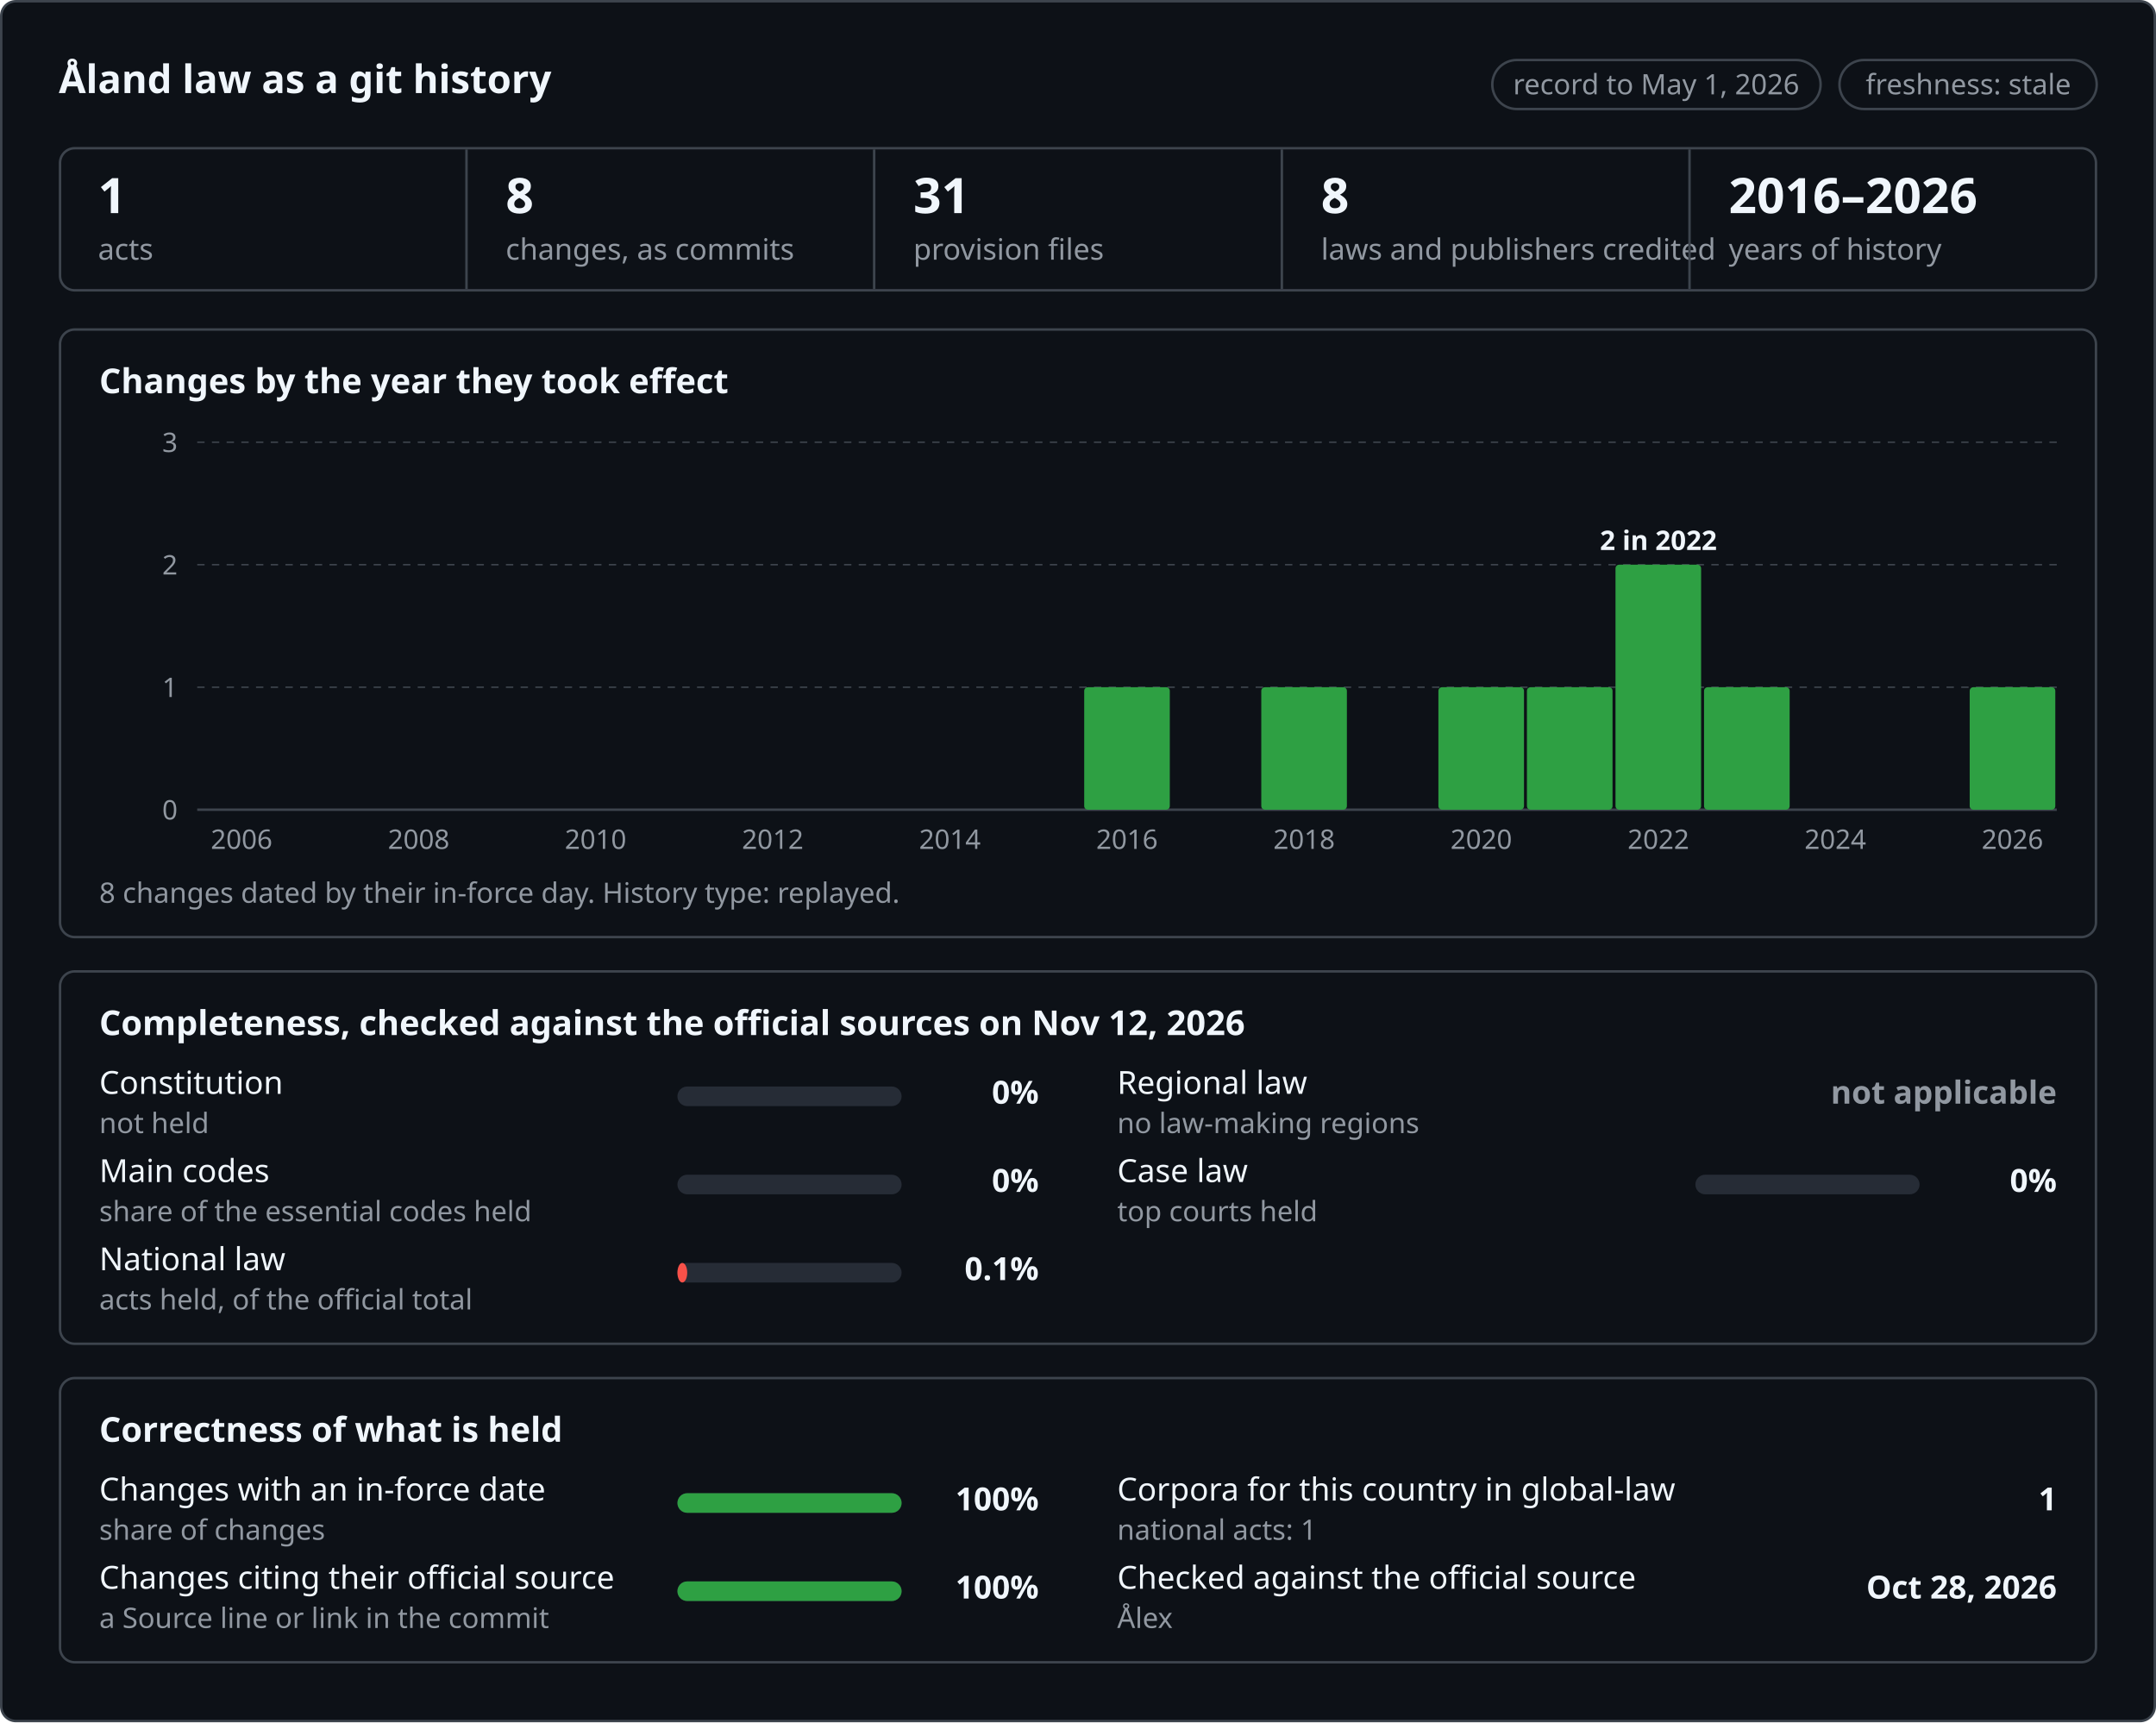
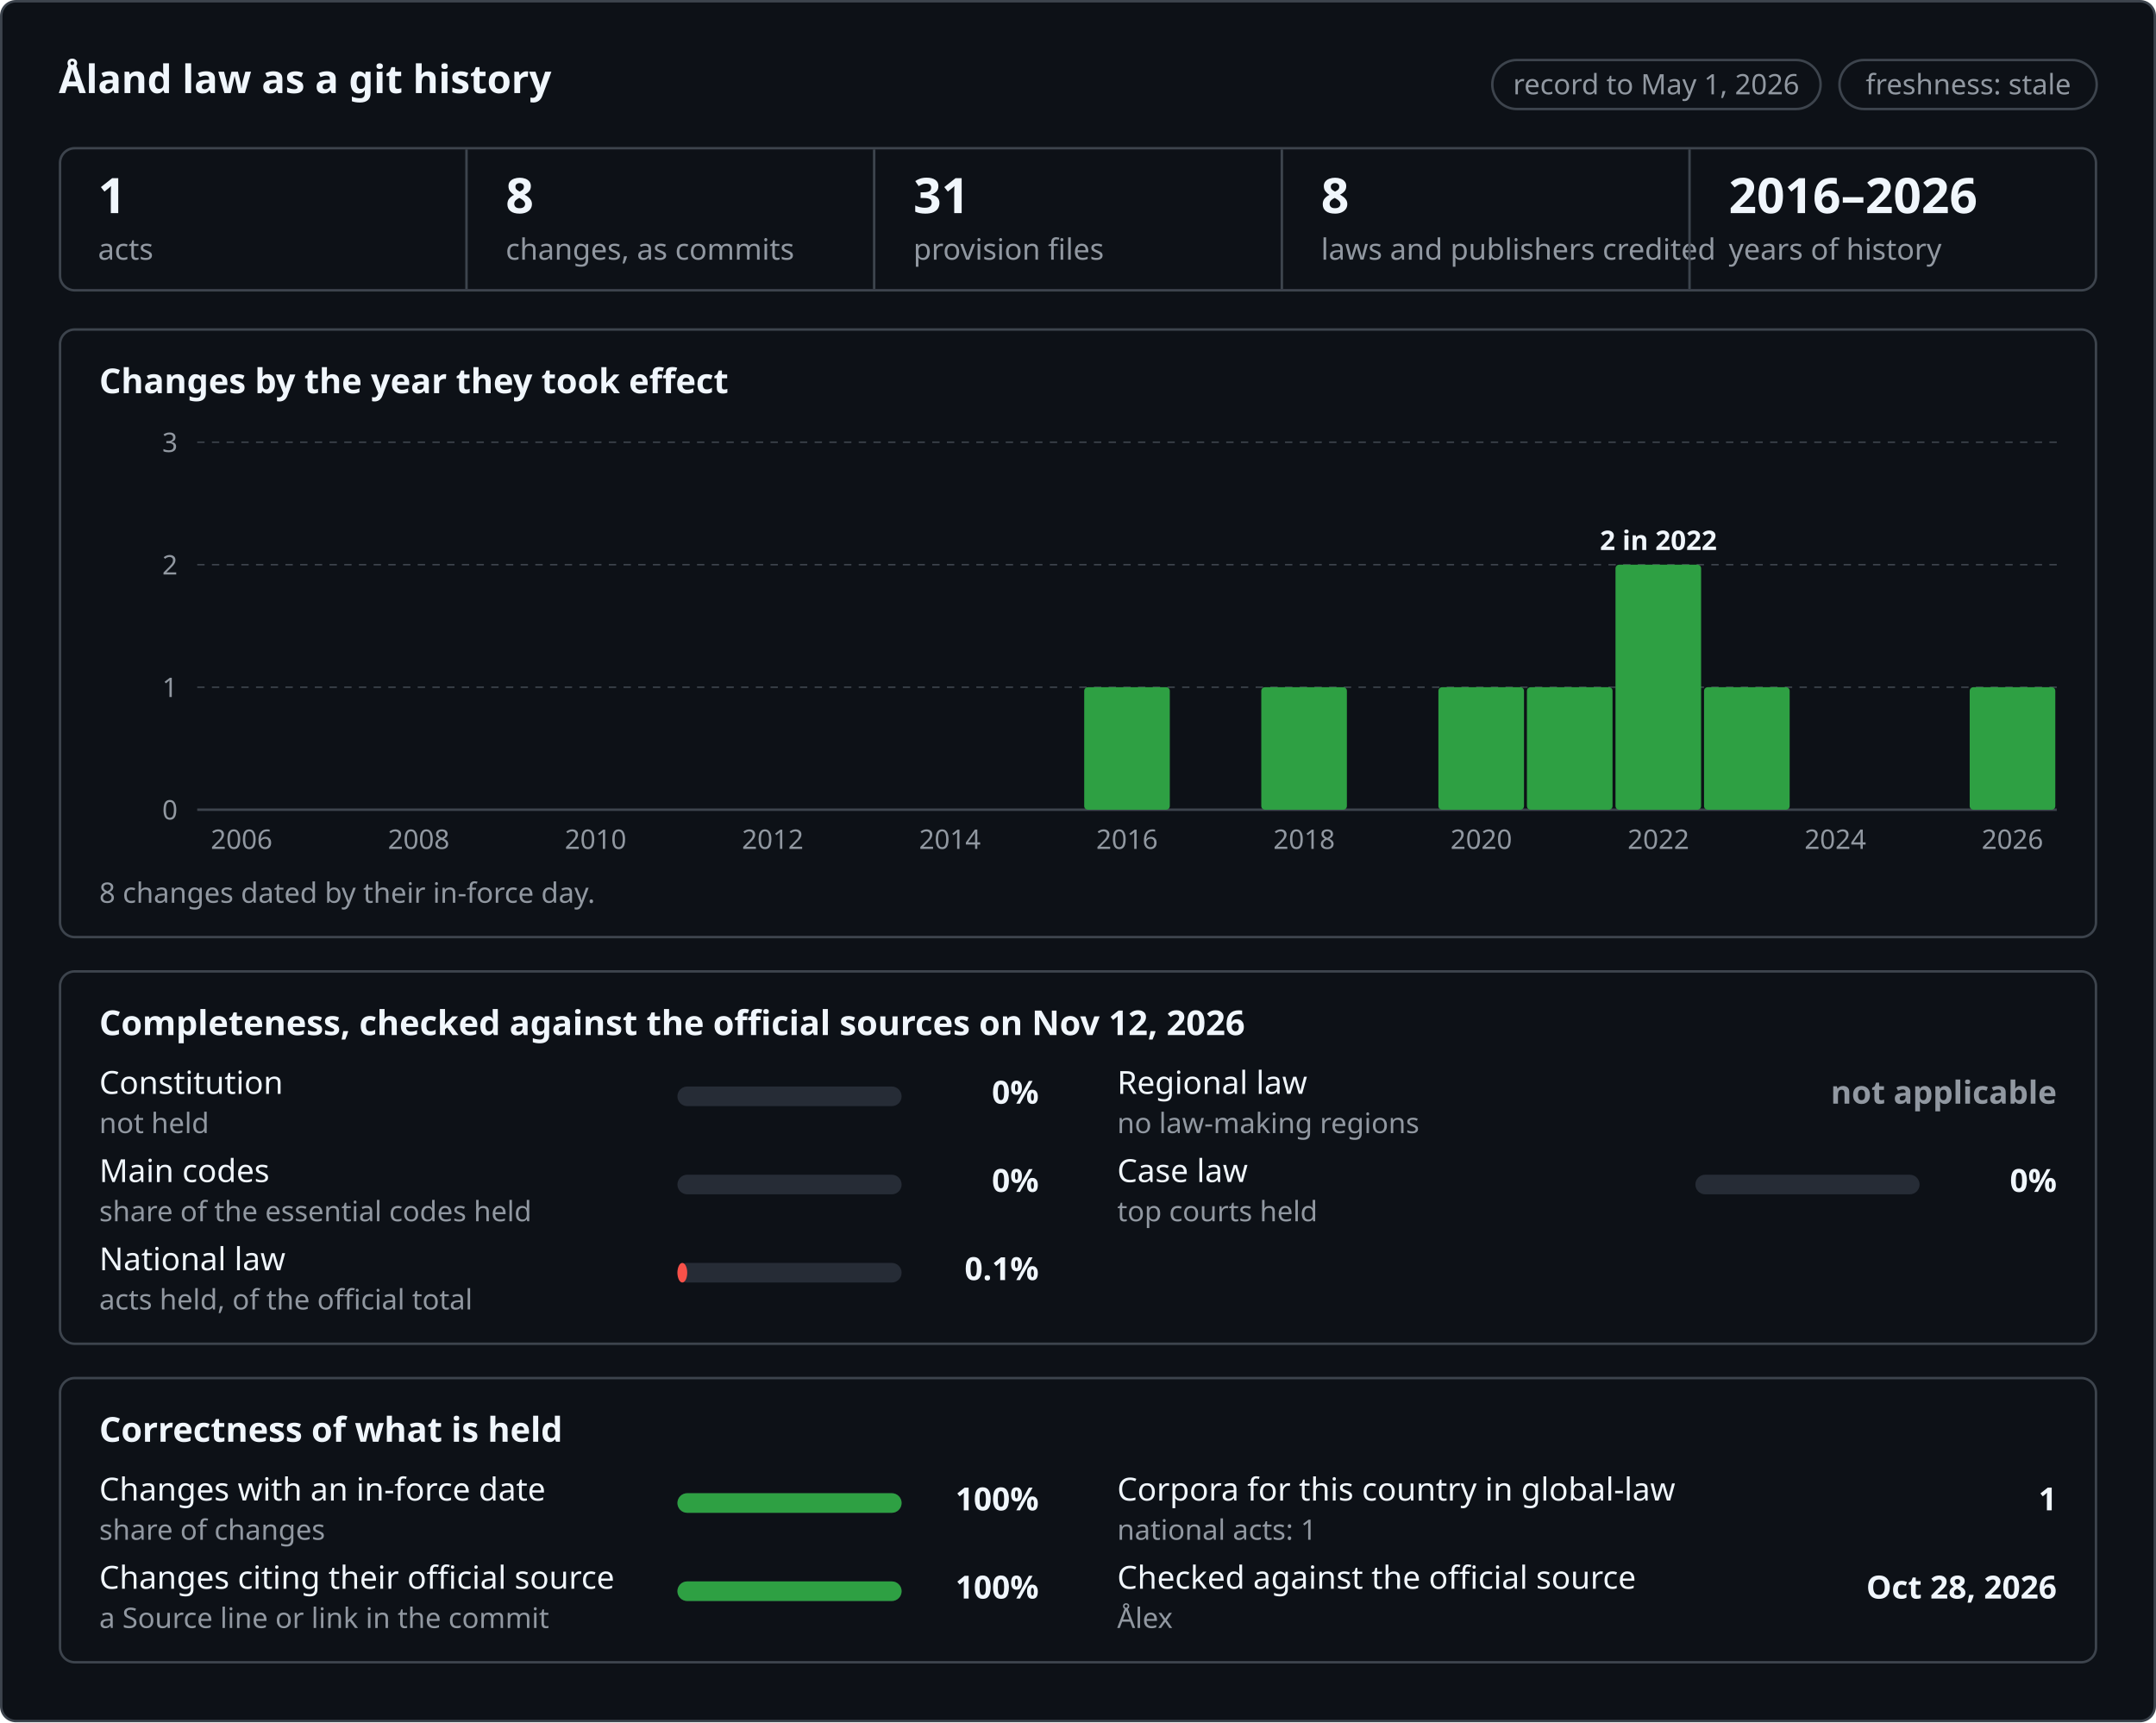
<svg xmlns="http://www.w3.org/2000/svg" width="880" height="703" viewBox="0 0 880 703" font-family="-apple-system,BlinkMacSystemFont,Segoe UI,Noto Sans,Helvetica,Arial,sans-serif">
  <rect x="0.5" y="0.5" width="879" height="702" rx="6" fill="#0d1117" stroke="#3d444d" />
  <text x="24" y="38" font-size="16" font-weight="600" fill="#f0f6fc">Åland law as a git history</text>
  <rect x="609.1" y="24.5" width="134" height="20" rx="10" fill="none" stroke="#3d444d" />
  <text x="676.0" y="38.5" font-size="11.5" font-weight="500" text-anchor="middle" fill="#9198a1">record to May 1, 2026</text>
  <rect x="750.8" y="24.5" width="105" height="20" rx="10" fill="none" stroke="#3d444d" />
  <text x="803.4" y="38.5" font-size="11.5" font-weight="500" text-anchor="middle" fill="#9198a1">freshness: stale</text>
  <rect x="24.5" y="60.5" width="831" height="58" rx="6" fill="#0d1117" stroke="#3d444d" />
  <text x="40.0" y="87" font-size="20" font-weight="600" fill="#f0f6fc">1</text>
  <text x="40.0" y="106" font-size="12" fill="#9198a1">acts</text>
  <line x1="190.4" y1="61" x2="190.4" y2="118" stroke="#3d444d" />
  <text x="206.4" y="87" font-size="20" font-weight="600" fill="#f0f6fc">8</text>
  <text x="206.4" y="106" font-size="12" fill="#9198a1">changes, as commits</text>
  <line x1="356.8" y1="61" x2="356.8" y2="118" stroke="#3d444d" />
  <text x="372.8" y="87" font-size="20" font-weight="600" fill="#f0f6fc">31</text>
  <text x="372.8" y="106" font-size="12" fill="#9198a1">provision files</text>
  <line x1="523.2" y1="61" x2="523.2" y2="118" stroke="#3d444d" />
  <text x="539.2" y="87" font-size="20" font-weight="600" fill="#f0f6fc">8</text>
  <text x="539.2" y="106" font-size="12" fill="#9198a1" textLength="142" lengthAdjust="spacingAndGlyphs">laws and publishers credited</text>
  <line x1="689.6" y1="61" x2="689.6" y2="118" stroke="#3d444d" />
  <text x="705.6" y="87" font-size="20" font-weight="600" fill="#f0f6fc">2016–2026</text>
  <text x="705.6" y="106" font-size="12" fill="#9198a1">years of history</text>
  <rect x="24.5" y="134.5" width="831" height="248" rx="6" fill="#0d1117" stroke="#3d444d" />
  <text x="40.5" y="160.5" font-size="14" font-weight="600" fill="#f0f6fc">Changes by the year they took effect</text>
  <line x1="80.5" y1="330.5" x2="839.5" y2="330.5" stroke="#3d444d" stroke-width="1" />
  <text x="72.5" y="334.5" font-size="11" text-anchor="end" fill="#9198a1">0</text>
  <line x1="80.5" y1="280.5" x2="839.5" y2="280.5" stroke="#3d444d" stroke-width="0.6" stroke-dasharray="3 3" />
  <text x="72.5" y="284.5" font-size="11" text-anchor="end" fill="#9198a1">1</text>
  <line x1="80.5" y1="230.5" x2="839.5" y2="230.5" stroke="#3d444d" stroke-width="0.6" stroke-dasharray="3 3" />
  <text x="72.5" y="234.5" font-size="11" text-anchor="end" fill="#9198a1">2</text>
  <line x1="80.5" y1="180.5" x2="839.5" y2="180.5" stroke="#3d444d" stroke-width="0.6" stroke-dasharray="3 3" />
  <text x="72.5" y="184.5" font-size="11" text-anchor="end" fill="#9198a1">3</text>
  <text x="98.6" y="346.5" font-size="11" text-anchor="middle" fill="#9198a1">2006</text>
  <text x="170.9" y="346.5" font-size="11" text-anchor="middle" fill="#9198a1">2008</text>
  <text x="243.1" y="346.5" font-size="11" text-anchor="middle" fill="#9198a1">2010</text>
  <text x="315.4" y="346.5" font-size="11" text-anchor="middle" fill="#9198a1">2012</text>
  <text x="387.7" y="346.5" font-size="11" text-anchor="middle" fill="#9198a1">2014</text>
  <rect x="442.53" y="280.5" width="34.94" height="50.0" rx="1.5" fill="#2ea043" />
  <text x="460.0" y="346.5" font-size="11" text-anchor="middle" fill="#9198a1">2016</text>
  <rect x="514.81" y="280.5" width="34.94" height="50.0" rx="1.5" fill="#2ea043" />
  <text x="532.3" y="346.5" font-size="11" text-anchor="middle" fill="#9198a1">2018</text>
  <rect x="587.10" y="280.5" width="34.94" height="50.0" rx="1.5" fill="#2ea043" />
  <text x="604.6" y="346.5" font-size="11" text-anchor="middle" fill="#9198a1">2020</text>
  <rect x="623.24" y="280.5" width="34.94" height="50.0" rx="1.5" fill="#2ea043" />
  <rect x="659.39" y="230.5" width="34.94" height="100.0" rx="1.5" fill="#2ea043" />
  <text x="676.9" y="346.5" font-size="11" text-anchor="middle" fill="#9198a1">2022</text>
  <text x="676.9" y="224.5" font-size="11" font-weight="600" text-anchor="middle" fill="#f0f6fc">2 in 2022</text>
  <rect x="695.53" y="280.5" width="34.94" height="50.0" rx="1.5" fill="#2ea043" />
  <text x="749.1" y="346.5" font-size="11" text-anchor="middle" fill="#9198a1">2024</text>
  <rect x="803.96" y="280.5" width="34.94" height="50.0" rx="1.5" fill="#2ea043" />
  <text x="821.4" y="346.5" font-size="11" text-anchor="middle" fill="#9198a1">2026</text>
-   <text x="40.5" y="368.5" font-size="11.5" fill="#9198a1">8 changes dated by their in-force day. History type: replayed.</text>
+   <text x="40.5" y="368.5" font-size="11.5" fill="#9198a1">8 changes dated by their in-force day.</text>
  <rect x="24.5" y="396.5" width="831" height="152" rx="6" fill="#0d1117" stroke="#3d444d" />
  <text x="40.5" y="422.5" font-size="14" font-weight="600" fill="#f0f6fc">Completeness, checked against the official sources on Nov 12, 2026</text>
  <text x="40.5" y="446.5" font-size="13" fill="#f0f6fc">Constitution</text>
  <text x="40.5" y="462.5" font-size="11.5" fill="#9198a1">not held</text>
  <g>
    <rect x="276.5" y="443.5" width="91.5" height="8" rx="4" fill="#262c36" />
  </g>
  <text x="424.0" y="450.5" font-size="13" font-weight="600" text-anchor="end" fill="#f0f6fc">0%</text>
  <text x="40.5" y="482.5" font-size="13" fill="#f0f6fc">Main codes</text>
  <text x="40.5" y="498.5" font-size="11.5" fill="#9198a1">share of the essential codes held</text>
  <g>
    <rect x="276.5" y="479.5" width="91.5" height="8" rx="4" fill="#262c36" />
  </g>
  <text x="424.0" y="486.5" font-size="13" font-weight="600" text-anchor="end" fill="#f0f6fc">0%</text>
  <text x="40.5" y="518.5" font-size="13" fill="#f0f6fc">National law</text>
  <text x="40.5" y="534.5" font-size="11.5" fill="#9198a1">acts held, of the official total</text>
  <g>
    <rect x="276.5" y="515.5" width="91.5" height="8" rx="4" fill="#262c36" />
    <rect x="276.5" y="515.5" width="4.0" height="8" rx="4" fill="#f85149" />
  </g>
  <text x="424.0" y="522.5" font-size="13" font-weight="600" text-anchor="end" fill="#f0f6fc">0.1%</text>
  <text x="456.0" y="446.5" font-size="13" fill="#f0f6fc">Regional law</text>
  <text x="456.0" y="462.5" font-size="11.5" fill="#9198a1">no law-making regions</text>
  <text x="839.5" y="450.5" font-size="13" font-weight="600" text-anchor="end" fill="#9198a1">not applicable</text>
  <text x="456.0" y="482.5" font-size="13" fill="#f0f6fc">Case law</text>
  <text x="456.0" y="498.5" font-size="11.5" fill="#9198a1">top courts held</text>
  <g>
    <rect x="692.0" y="479.5" width="91.5" height="8" rx="4" fill="#262c36" />
  </g>
  <text x="839.5" y="486.5" font-size="13" font-weight="600" text-anchor="end" fill="#f0f6fc">0%</text>
  <rect x="24.5" y="562.5" width="831" height="116" rx="6" fill="#0d1117" stroke="#3d444d" />
  <text x="40.5" y="588.5" font-size="14" font-weight="600" fill="#f0f6fc">Correctness of what is held</text>
  <text x="40.5" y="612.5" font-size="13" fill="#f0f6fc">Changes with an in-force date</text>
  <text x="40.5" y="628.5" font-size="11.5" fill="#9198a1">share of changes</text>
  <g>
    <rect x="276.5" y="609.5" width="91.5" height="8" rx="4" fill="#262c36" />
    <rect x="276.5" y="609.5" width="91.5" height="8" rx="4" fill="#2ea043" />
  </g>
  <text x="424.0" y="616.5" font-size="13" font-weight="600" text-anchor="end" fill="#f0f6fc">100%</text>
  <text x="40.5" y="648.5" font-size="13" fill="#f0f6fc">Changes citing their official source</text>
  <text x="40.5" y="664.5" font-size="11.5" fill="#9198a1">a Source line or link in the commit</text>
  <g>
    <rect x="276.5" y="645.5" width="91.5" height="8" rx="4" fill="#262c36" />
    <rect x="276.5" y="645.5" width="91.5" height="8" rx="4" fill="#2ea043" />
  </g>
  <text x="424.0" y="652.5" font-size="13" font-weight="600" text-anchor="end" fill="#f0f6fc">100%</text>
  <text x="456.0" y="612.5" font-size="13" fill="#f0f6fc">Corpora for this country in global-law</text>
  <text x="456.0" y="628.5" font-size="11.5" fill="#9198a1">national acts: 1</text>
  <text x="839.5" y="616.5" font-size="13" font-weight="600" text-anchor="end" fill="#f0f6fc">1</text>
  <text x="456.0" y="648.5" font-size="13" fill="#f0f6fc">Checked against the official source</text>
  <text x="456.0" y="664.5" font-size="11.5" fill="#9198a1">Ålex</text>
  <text x="839.5" y="652.5" font-size="13" font-weight="600" text-anchor="end" fill="#f0f6fc">Oct 28, 2026</text>
</svg>
